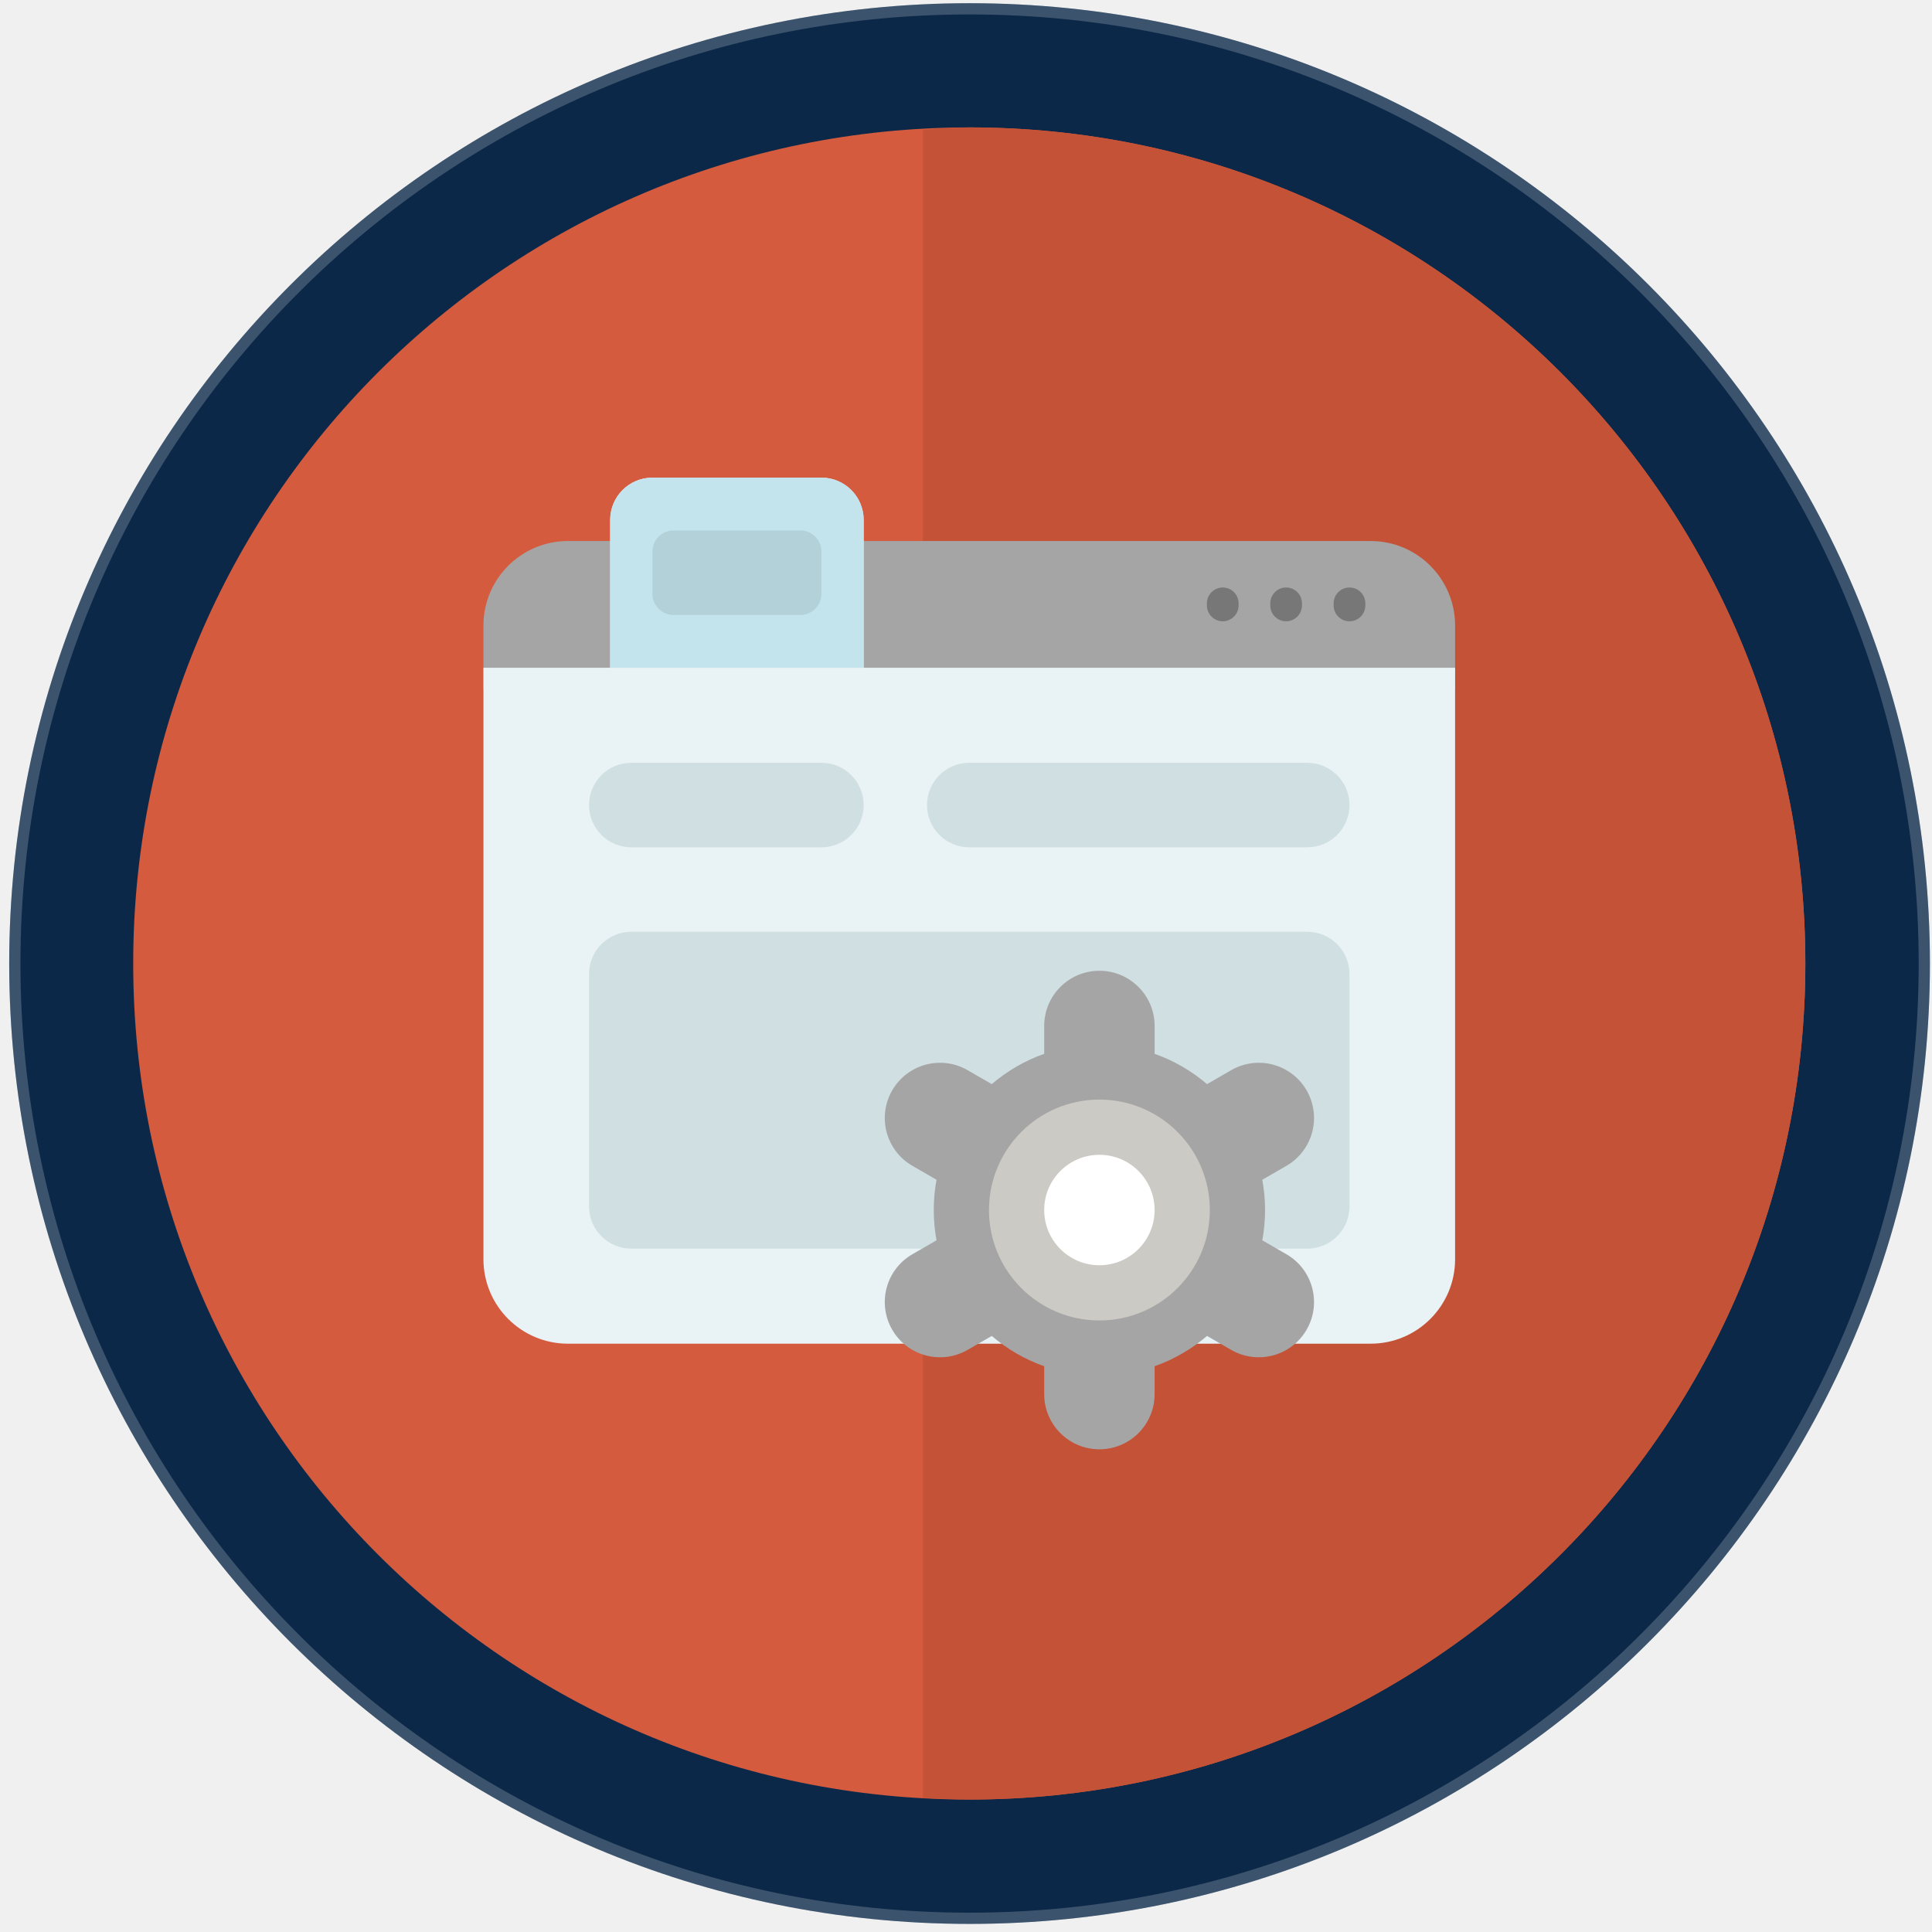
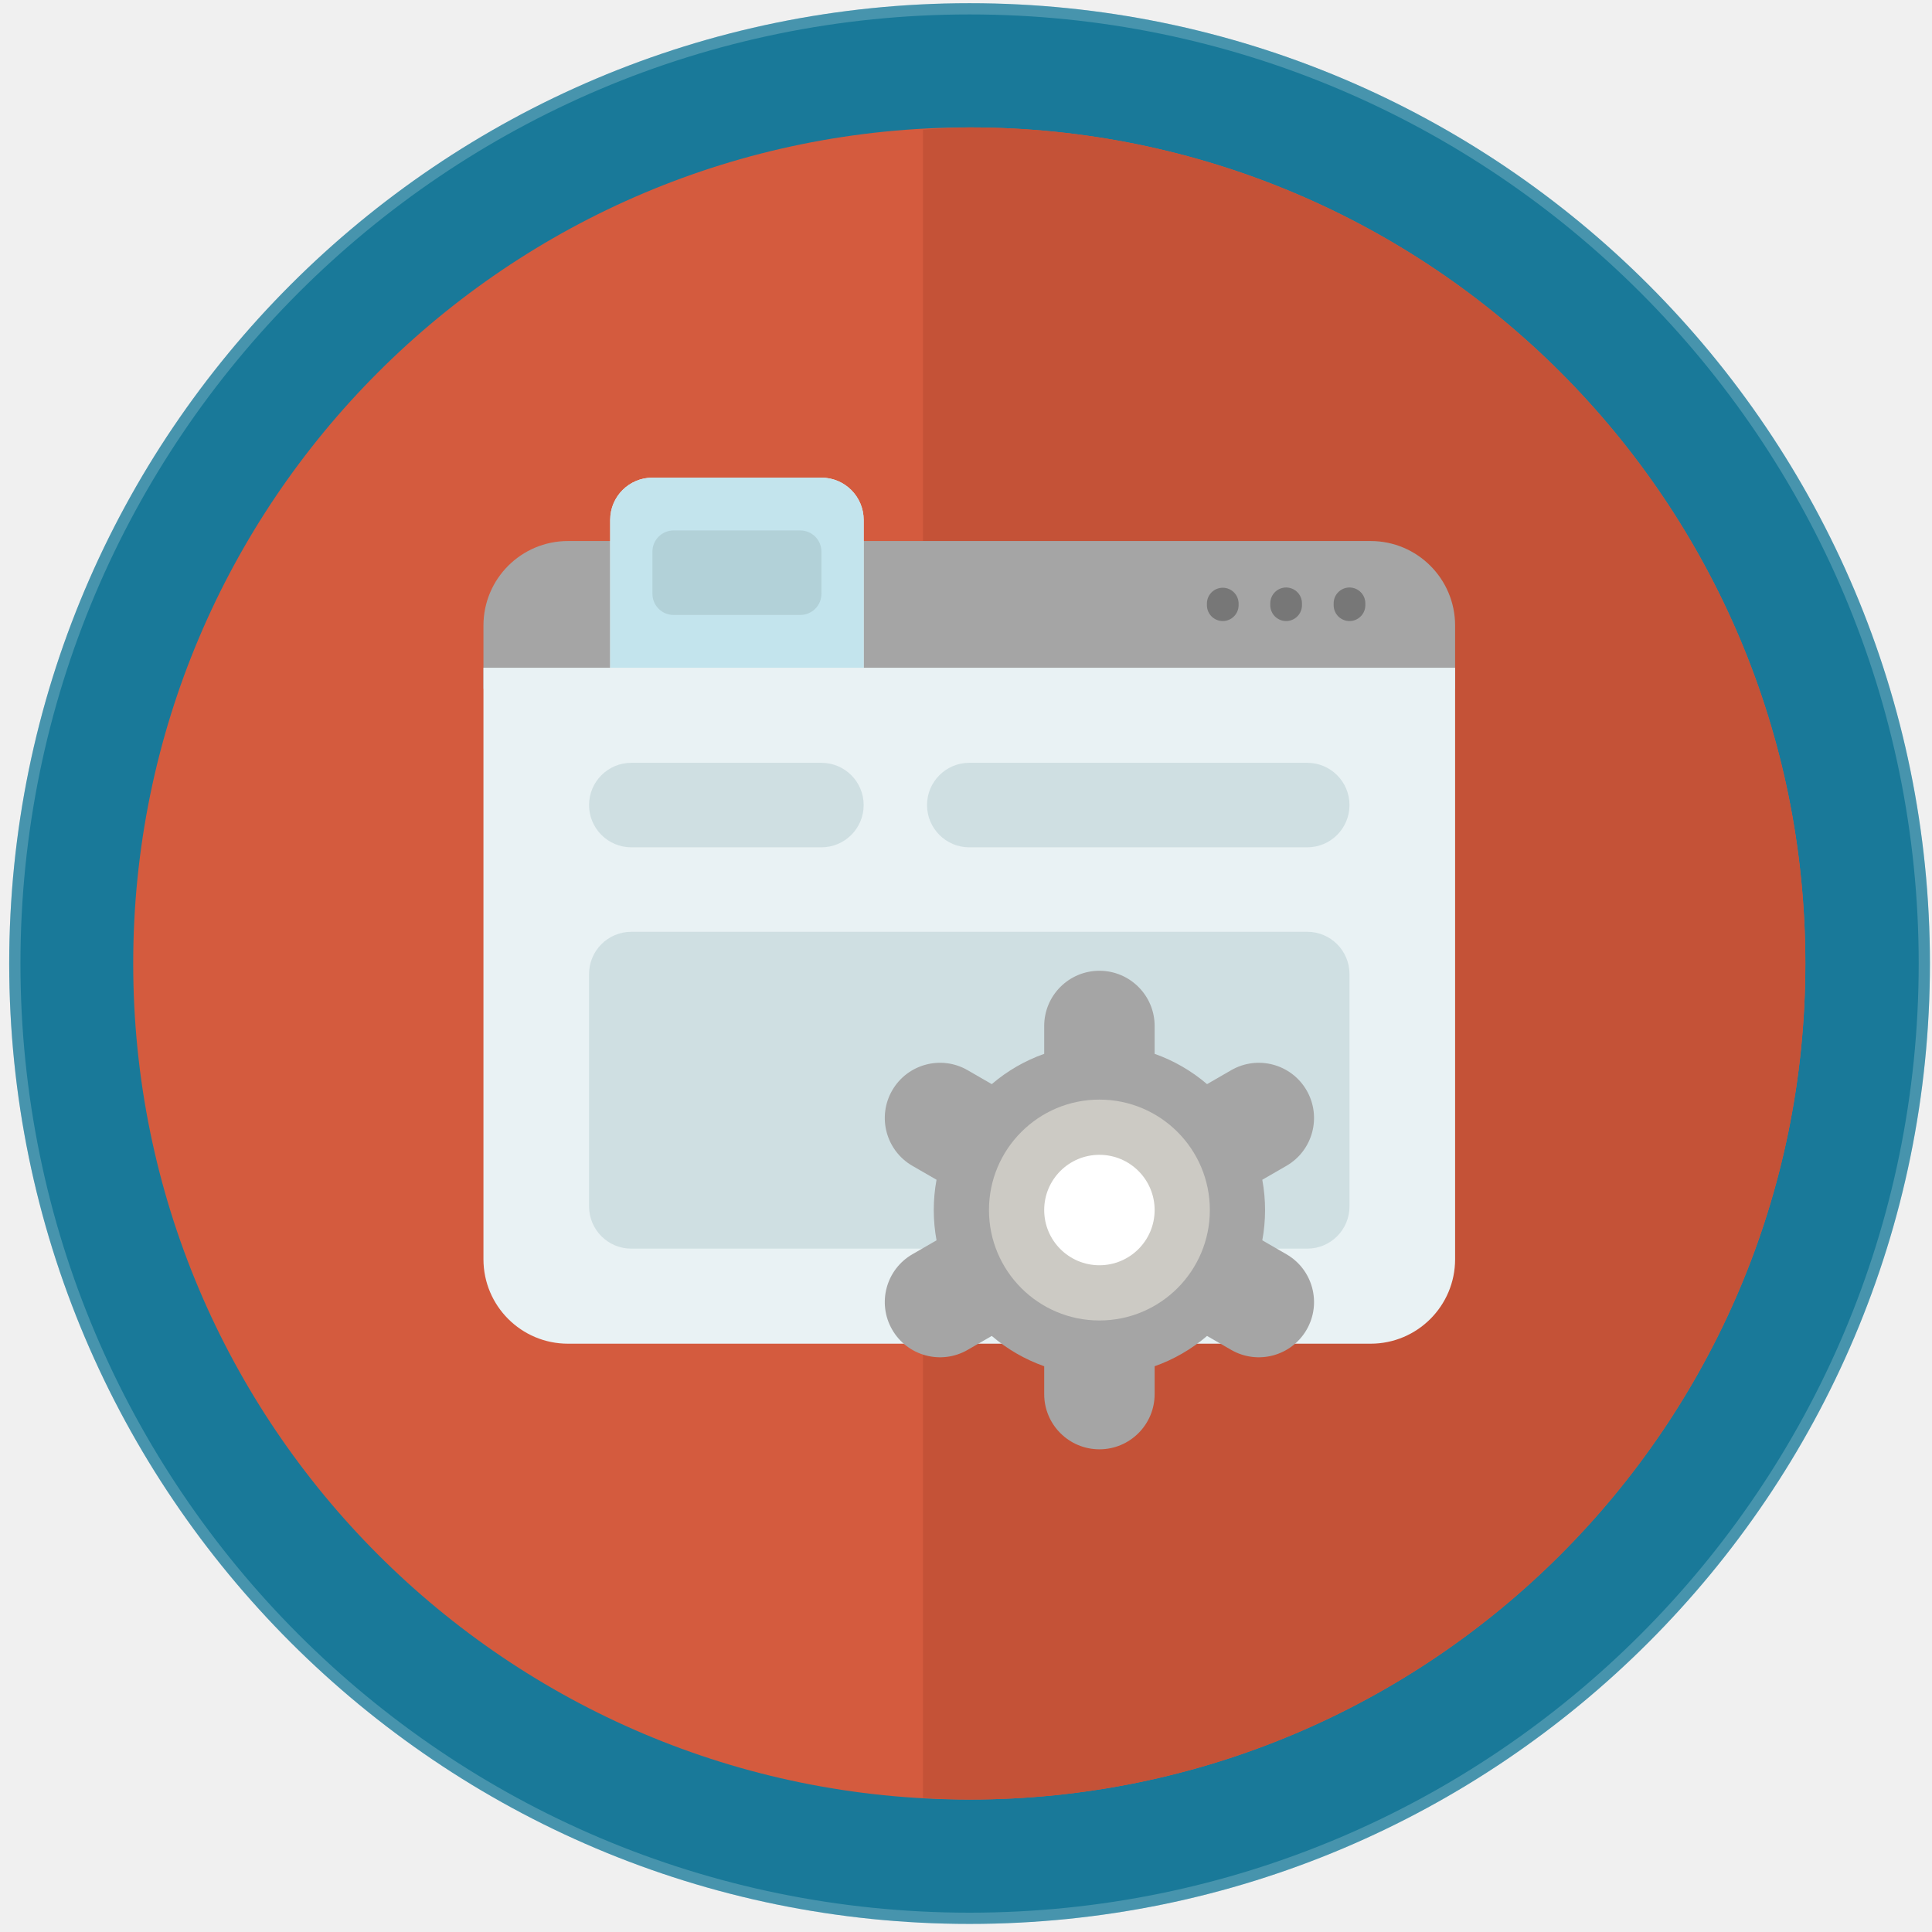
- <svg xmlns="http://www.w3.org/2000/svg" xmlns:ns1="http://www.openswatchbook.org/uri/2009/osb" xmlns:xlink="http://www.w3.org/1999/xlink" version="1.1" id="Слой_1" x="0px" y="0px" viewBox="0 0 171 171" xml:space="preserve" width="171" height="171">
+ <svg xmlns="http://www.w3.org/2000/svg" xmlns:ns1="http://www.openswatchbook.org/uri/2009/osb" xmlns:xlink="http://www.w3.org/1999/xlink" id="Слой_1" viewBox="0 0 171 171" width="171" height="171">
  <defs id="defs63">
    <linearGradient id="linearGradient4460" ns1:paint="solid">
-       <stop style="stop-color:#000000;stop-opacity:1;" offset="0" id="stop4462" />
+       <stop offset="0" id="stop4462" />
    </linearGradient>
    <linearGradient id="linearGradient4940" ns1:paint="solid">
-       <stop style="stop-color:#c2d0e0;stop-opacity:0;" offset="0" id="stop4942" />
+       <stop offset="0" id="stop4942" stop-color="#c2d0e0" stop-opacity="0" />
    </linearGradient>
    <linearGradient id="linearGradient4247" ns1:paint="solid">
-       <stop style="stop-color:#000000;stop-opacity:1;" offset="0" id="stop4249" />
+       <stop offset="0" id="stop4249" />
    </linearGradient>
    <linearGradient id="linearGradient4201" ns1:paint="solid">
-       <stop style="stop-color:#ffffff;stop-opacity:1;" offset="0" id="stop4203" />
+       <stop offset="0" id="stop4203" stop-color="#fff" />
    </linearGradient>
    <linearGradient id="linearGradient4195" ns1:paint="solid">
-       <stop style="stop-color:#000000;stop-opacity:1;" offset="0" id="stop4197" />
+       <stop offset="0" id="stop4197" />
    </linearGradient>
-     <linearGradient xlink:href="#linearGradient4201" id="linearGradient4205" x1="221" y1="396" x2="391" y2="396" gradientUnits="userSpaceOnUse" gradientTransform="matrix(0.9941521,0,0,0.9941521,-218.3945,-308.4)" />
+     <linearGradient xlink:href="#linearGradient4201" id="linearGradient4205" x1="221" y1="396" x2="391" y2="396" gradientUnits="userSpaceOnUse" gradientTransform="translate(-218.394 -308.4) scale(.99415)" />
    <mask maskUnits="userSpaceOnUse" id="mask4899">
-       <path transform="translate(0.44141,0)" d="m 305.559,322.67 a 74,74 0 0 0 -74,74 74,74 0 0 0 74,74 74,74 0 0 0 74,-74 74,74 0 0 0 -74,-74 z" id="path4901" style="fill:#467795;fill-opacity:1;stroke:none" />
+       <path transform="translate(.441)" d="M305.559 322.67a74 74 0 0 0-74 74 74 74 0 0 0 74 74 74 74 0 0 0 74-74 74 74 0 0 0-74-74z" id="path4901" fill="#467795" />
    </mask>
-     <clipPath clipPathUnits="userSpaceOnUse" id="clipPath5181">
-       <g id="g5183">
-         <g id="g5185">
-           <path transform="translate(0.44141,0)" d="m 305.559,322.67 a 74,74 0 0 0 -74,74 74,74 0 0 0 74,74 74,74 0 0 0 74,-74 74,74 0 0 0 -74,-74 z" id="path5187" style="fill:#d45b3e;fill-opacity:1;stroke:none" />
-           <path id="path5189" d="m 306,322.67 a 74,74 0 0 0 -4.098,0.205 l 0,147.65 a 74,74 0 0 0 4.098,0.145 74,74 0 0 0 74,-74 74,74 0 0 0 -74,-74 z" style="fill:#c45237;fill-opacity:1;stroke:none" />
-         </g>
-       </g>
-     </clipPath>
+     <clipPath id="clipPath5181" />
    <mask maskUnits="userSpaceOnUse" id="mask4279">
-       <g transform="translate(-1.06066,-0.3535534)" id="g4281">
-         <path style="fill:#d45b3e;fill-opacity:1;stroke:none" id="path4283" d="m 305.559,322.67 a 74,74 0 0 0 -74,74 74,74 0 0 0 74,74 74,74 0 0 0 74,-74 74,74 0 0 0 -74,-74 z" transform="translate(0.44141,0)" />
-         <path style="fill:#c45237;fill-opacity:1;stroke:none" d="m 306,322.67 a 74,74 0 0 0 -4.098,0.205 l 0,147.65 a 74,74 0 0 0 4.098,0.145 74,74 0 0 0 74,-74 74,74 0 0 0 -74,-74 z" id="path4285" />
+       <g transform="translate(-1.06 -.354)" id="g4281">
+         <path id="path4283" d="M305.559 322.67a74 74 0 0 0-74 74 74 74 0 0 0 74 74 74 74 0 0 0 74-74 74 74 0 0 0-74-74z" transform="translate(.441)" fill="#d45b3e" />
+         <path d="M306 322.67a74 74 0 0 0-4.098.205v147.65a74 74 0 0 0 4.098.145 74 74 0 0 0 74-74 74 74 0 0 0-74-74z" id="path4285" fill="#c45237" />
      </g>
    </mask>
    <mask maskUnits="userSpaceOnUse" id="mask4594">
-       <g transform="translate(-1.06066,-0.3535534)" id="g4596">
-         <path style="fill:#d45b3e;fill-opacity:1;stroke:none" id="path4598" d="m 305.559,322.67 a 74,74 0 0 0 -74,74 74,74 0 0 0 74,74 74,74 0 0 0 74,-74 74,74 0 0 0 -74,-74 z" transform="translate(0.44141,0)" />
-         <path style="fill:#c45237;fill-opacity:1;stroke:none" d="m 306,322.67 a 74,74 0 0 0 -4.098,0.205 l 0,147.65 a 74,74 0 0 0 4.098,0.145 74,74 0 0 0 74,-74 74,74 0 0 0 -74,-74 z" id="path4600" />
+       <g transform="translate(-1.06 -.354)" id="g4596">
+         <path id="path4598" d="M305.559 322.67a74 74 0 0 0-74 74 74 74 0 0 0 74 74 74 74 0 0 0 74-74 74 74 0 0 0-74-74z" transform="translate(.441)" fill="#d45b3e" />
+         <path d="M306 322.67a74 74 0 0 0-4.098.205v147.65a74 74 0 0 0 4.098.145 74 74 0 0 0 74-74 74 74 0 0 0-74-74z" id="path4600" fill="#c45237" />
      </g>
    </mask>
    <mask id="mask4899-0" maskUnits="userSpaceOnUse">
-       <path style="fill:#467795;fill-opacity:1;stroke:none" id="path4901-3" d="m 305.559,322.67 a 74,74 0 0 0 -74,74 74,74 0 0 0 74,74 74,74 0 0 0 74,-74 74,74 0 0 0 -74,-74 z" transform="translate(0.44141,0)" />
+       <path id="path4901-3" d="M305.559 322.67a74 74 0 0 0-74 74 74 74 0 0 0 74 74 74 74 0 0 0 74-74 74 74 0 0 0-74-74z" transform="translate(.441)" fill="#467795" />
    </mask>
-     <clipPath id="clipPath5181-0" clipPathUnits="userSpaceOnUse">
-       <g id="g5183-28">
-         <g id="g5185-9">
-           <path style="fill:#d45b3e;fill-opacity:1;stroke:none" id="path5187-8" d="m 305.559,322.67 a 74,74 0 0 0 -74,74 74,74 0 0 0 74,74 74,74 0 0 0 74,-74 74,74 0 0 0 -74,-74 z" transform="translate(0.44141,0)" />
-           <path style="fill:#c45237;fill-opacity:1;stroke:none" d="m 306,322.67 a 74,74 0 0 0 -4.098,0.205 l 0,147.65 a 74,74 0 0 0 4.098,0.145 74,74 0 0 0 74,-74 74,74 0 0 0 -74,-74 z" id="path5189-5" />
-         </g>
-       </g>
-     </clipPath>
+     <clipPath id="clipPath5181-0" />
    <mask id="mask4213" maskUnits="userSpaceOnUse">
-       <path style="fill:#177898;fill-opacity:1;stroke:none" id="path4215" d="m 305.559,322.67 a 74,74 0 0 0 -74,74 74,74 0 0 0 74,74 74,74 0 0 0 74,-74 74,74 0 0 0 -74,-74 z" transform="translate(0.44141,0)" />
+       <path id="path4215" d="M305.559 322.67a74 74 0 0 0-74 74 74 74 0 0 0 74 74 74 74 0 0 0 74-74 74 74 0 0 0-74-74z" transform="translate(.441)" fill="#177898" />
    </mask>
    <mask maskUnits="userSpaceOnUse" id="mask4899-3">
-       <path transform="translate(0.44141,0)" d="m 305.559,322.67 a 74,74 0 0 0 -74,74 74,74 0 0 0 74,74 74,74 0 0 0 74,-74 74,74 0 0 0 -74,-74 z" id="path4901-8" style="fill:#467795;fill-opacity:1;stroke:none" />
+       <path transform="translate(.441)" d="M305.559 322.67a74 74 0 0 0-74 74 74 74 0 0 0 74 74 74 74 0 0 0 74-74 74 74 0 0 0-74-74z" id="path4901-8" fill="#467795" />
    </mask>
-     <clipPath clipPathUnits="userSpaceOnUse" id="clipPath5181-6">
-       <g id="g5183-2">
-         <g id="g5185-8">
-           <path transform="translate(0.44141,0)" d="m 305.559,322.67 a 74,74 0 0 0 -74,74 74,74 0 0 0 74,74 74,74 0 0 0 74,-74 74,74 0 0 0 -74,-74 z" id="path5187-6" style="fill:#d45b3e;fill-opacity:1;stroke:none" />
-           <path id="path5189-8" d="m 306,322.67 a 74,74 0 0 0 -4.098,0.205 l 0,147.65 a 74,74 0 0 0 4.098,0.145 74,74 0 0 0 74,-74 74,74 0 0 0 -74,-74 z" style="fill:#c45237;fill-opacity:1;stroke:none" />
-         </g>
-       </g>
-     </clipPath>
+     <clipPath id="clipPath5181-6" />
    <mask maskUnits="userSpaceOnUse" id="mask4279-3">
-       <g transform="translate(-1.06066,-0.3535534)" id="g4281-8">
-         <path style="fill:#d45b3e;fill-opacity:1;stroke:none" id="path4283-3" d="m 305.559,322.67 a 74,74 0 0 0 -74,74 74,74 0 0 0 74,74 74,74 0 0 0 74,-74 74,74 0 0 0 -74,-74 z" transform="translate(0.44141,0)" />
-         <path style="fill:#c45237;fill-opacity:1;stroke:none" d="m 306,322.67 a 74,74 0 0 0 -4.098,0.205 l 0,147.65 a 74,74 0 0 0 4.098,0.145 74,74 0 0 0 74,-74 74,74 0 0 0 -74,-74 z" id="path4285-8" />
+       <g transform="translate(-1.06 -.354)" id="g4281-8">
+         <path id="path4283-3" d="M305.559 322.67a74 74 0 0 0-74 74 74 74 0 0 0 74 74 74 74 0 0 0 74-74 74 74 0 0 0-74-74z" transform="translate(.441)" fill="#d45b3e" />
+         <path d="M306 322.67a74 74 0 0 0-4.098.205v147.65a74 74 0 0 0 4.098.145 74 74 0 0 0 74-74 74 74 0 0 0-74-74z" id="path4285-8" fill="#c45237" />
      </g>
    </mask>
    <mask maskUnits="userSpaceOnUse" id="mask4594-5">
-       <g transform="translate(-1.06066,-0.3535534)" id="g4596-0">
-         <path style="fill:#d45b3e;fill-opacity:1;stroke:none" id="path4598-4" d="m 305.559,322.67 a 74,74 0 0 0 -74,74 74,74 0 0 0 74,74 74,74 0 0 0 74,-74 74,74 0 0 0 -74,-74 z" transform="translate(0.44141,0)" />
-         <path style="fill:#c45237;fill-opacity:1;stroke:none" d="m 306,322.67 a 74,74 0 0 0 -4.098,0.205 l 0,147.65 a 74,74 0 0 0 4.098,0.145 74,74 0 0 0 74,-74 74,74 0 0 0 -74,-74 z" id="path4600-0" />
+       <g transform="translate(-1.06 -.354)" id="g4596-0">
+         <path id="path4598-4" d="M305.559 322.67a74 74 0 0 0-74 74 74 74 0 0 0 74 74 74 74 0 0 0 74-74 74 74 0 0 0-74-74z" transform="translate(.441)" fill="#d45b3e" />
+         <path d="M306 322.67a74 74 0 0 0-4.098.205v147.65a74 74 0 0 0 4.098.145 74 74 0 0 0 74-74 74 74 0 0 0-74-74z" id="path4600-0" fill="#c45237" />
      </g>
    </mask>
    <mask id="mask4364" maskUnits="userSpaceOnUse">
      <g id="g4366">
-         <path transform="translate(0.44141,0)" d="m 305.559,322.67 a 74,74 0 0 0 -74,74 74,74 0 0 0 74,74 74,74 0 0 0 74,-74 74,74 0 0 0 -74,-74 z" id="path4368" style="fill:#177898;fill-opacity:1;stroke:none" />
-         <path id="path4370" d="m 306,322.67 a 74,74 0 0 0 -4.098,0.205 l 0,147.65 a 74,74 0 0 0 4.098,0.145 74,74 0 0 0 74,-74 74,74 0 0 0 -74,-74 z" style="fill:#0f7289;fill-opacity:1;stroke:none" />
+         <path transform="translate(.441)" d="M305.559 322.67a74 74 0 0 0-74 74 74 74 0 0 0 74 74 74 74 0 0 0 74-74 74 74 0 0 0-74-74z" id="path4368" fill="#177898" />
+         <path id="path4370" d="M306 322.67a74 74 0 0 0-4.098.205v147.65a74 74 0 0 0 4.098.145 74 74 0 0 0 74-74 74 74 0 0 0-74-74z" fill="#0f7289" />
      </g>
    </mask>
    <mask maskUnits="userSpaceOnUse" id="mask4732">
-       <g transform="translate(-1.06066,-0.3535534)" id="g4734">
-         <path style="fill:#d45b3e;fill-opacity:1;stroke:none" id="path4736" d="m 305.559,322.67 a 74,74 0 0 0 -74,74 74,74 0 0 0 74,74 74,74 0 0 0 74,-74 74,74 0 0 0 -74,-74 z" transform="translate(0.44141,0)" />
-         <path style="fill:#c45237;fill-opacity:1;stroke:none" d="m 306,322.67 a 74,74 0 0 0 -4.098,0.205 l 0,147.65 a 74,74 0 0 0 4.098,0.145 74,74 0 0 0 74,-74 74,74 0 0 0 -74,-74 z" id="path4738" />
+       <g transform="translate(-1.06 -.354)" id="g4734">
+         <path id="path4736" d="M305.559 322.67a74 74 0 0 0-74 74 74 74 0 0 0 74 74 74 74 0 0 0 74-74 74 74 0 0 0-74-74z" transform="translate(.441)" fill="#d45b3e" />
+         <path d="M306 322.67a74 74 0 0 0-4.098.205v147.65a74 74 0 0 0 4.098.145 74 74 0 0 0 74-74 74 74 0 0 0-74-74z" id="path4738" fill="#c45237" />
      </g>
    </mask>
    <mask id="mask4899-07" maskUnits="userSpaceOnUse">
-       <path style="fill:#467795;fill-opacity:1;stroke:none" id="path4901-36" d="m 305.559,322.67 a 74,74 0 0 0 -74,74 74,74 0 0 0 74,74 74,74 0 0 0 74,-74 74,74 0 0 0 -74,-74 z" transform="translate(0.44141,0)" />
+       <path id="path4901-36" d="M305.559 322.67a74 74 0 0 0-74 74 74 74 0 0 0 74 74 74 74 0 0 0 74-74 74 74 0 0 0-74-74z" transform="translate(.441)" fill="#467795" />
    </mask>
-     <clipPath id="clipPath5181-8" clipPathUnits="userSpaceOnUse">
-       <g id="g5183-26">
-         <g id="g5185-92">
-           <path style="fill:#d45b3e;fill-opacity:1;stroke:none" id="path5187-82" d="m 305.559,322.67 a 74,74 0 0 0 -74,74 74,74 0 0 0 74,74 74,74 0 0 0 74,-74 74,74 0 0 0 -74,-74 z" transform="translate(0.44141,0)" />
-           <path style="fill:#c45237;fill-opacity:1;stroke:none" d="m 306,322.67 a 74,74 0 0 0 -4.098,0.205 l 0,147.65 a 74,74 0 0 0 4.098,0.145 74,74 0 0 0 74,-74 74,74 0 0 0 -74,-74 z" id="path5189-88" />
-         </g>
-       </g>
-     </clipPath>
+     <clipPath id="clipPath5181-8" />
    <mask id="mask4213-8" maskUnits="userSpaceOnUse">
-       <path style="fill:#177898;fill-opacity:1;stroke:none" id="path4215-6" d="m 305.559,322.67 a 74,74 0 0 0 -74,74 74,74 0 0 0 74,74 74,74 0 0 0 74,-74 74,74 0 0 0 -74,-74 z" transform="translate(0.44141,0)" />
+       <path id="path4215-6" d="M305.559 322.67a74 74 0 0 0-74 74 74 74 0 0 0 74 74 74 74 0 0 0 74-74 74 74 0 0 0-74-74z" transform="translate(.441)" fill="#177898" />
    </mask>
    <mask maskUnits="userSpaceOnUse" id="mask4899-3-8">
-       <path transform="translate(0.44141,0)" d="m 305.559,322.67 a 74,74 0 0 0 -74,74 74,74 0 0 0 74,74 74,74 0 0 0 74,-74 74,74 0 0 0 -74,-74 z" id="path4901-8-5" style="fill:#467795;fill-opacity:1;stroke:none" />
+       <path transform="translate(.441)" d="M305.559 322.67a74 74 0 0 0-74 74 74 74 0 0 0 74 74 74 74 0 0 0 74-74 74 74 0 0 0-74-74z" id="path4901-8-5" fill="#467795" />
    </mask>
-     <clipPath clipPathUnits="userSpaceOnUse" id="clipPath5181-6-3">
-       <g id="g5183-2-7">
-         <g id="g5185-8-3">
-           <path transform="translate(0.44141,0)" d="m 305.559,322.67 a 74,74 0 0 0 -74,74 74,74 0 0 0 74,74 74,74 0 0 0 74,-74 74,74 0 0 0 -74,-74 z" id="path5187-6-7" style="fill:#d45b3e;fill-opacity:1;stroke:none" />
-           <path id="path5189-8-2" d="m 306,322.67 a 74,74 0 0 0 -4.098,0.205 l 0,147.65 a 74,74 0 0 0 4.098,0.145 74,74 0 0 0 74,-74 74,74 0 0 0 -74,-74 z" style="fill:#c45237;fill-opacity:1;stroke:none" />
-         </g>
-       </g>
-     </clipPath>
+     <clipPath id="clipPath5181-6-3" />
    <mask maskUnits="userSpaceOnUse" id="mask4279-5">
-       <g transform="translate(-1.06066,-0.3535534)" id="g4281-6">
-         <path style="fill:#d45b3e;fill-opacity:1;stroke:none" id="path4283-36" d="m 305.559,322.67 a 74,74 0 0 0 -74,74 74,74 0 0 0 74,74 74,74 0 0 0 74,-74 74,74 0 0 0 -74,-74 z" transform="translate(0.44141,0)" />
-         <path style="fill:#c45237;fill-opacity:1;stroke:none" d="m 306,322.67 a 74,74 0 0 0 -4.098,0.205 l 0,147.65 a 74,74 0 0 0 4.098,0.145 74,74 0 0 0 74,-74 74,74 0 0 0 -74,-74 z" id="path4285-4" />
+       <g transform="translate(-1.06 -.354)" id="g4281-6">
+         <path id="path4283-36" d="M305.559 322.67a74 74 0 0 0-74 74 74 74 0 0 0 74 74 74 74 0 0 0 74-74 74 74 0 0 0-74-74z" transform="translate(.441)" fill="#d45b3e" />
+         <path d="M306 322.67a74 74 0 0 0-4.098.205v147.65a74 74 0 0 0 4.098.145 74 74 0 0 0 74-74 74 74 0 0 0-74-74z" id="path4285-4" fill="#c45237" />
      </g>
    </mask>
    <mask maskUnits="userSpaceOnUse" id="mask4594-0">
-       <g transform="translate(-1.06066,-0.3535534)" id="g4596-9">
-         <path style="fill:#d45b3e;fill-opacity:1;stroke:none" id="path4598-0" d="m 305.559,322.67 a 74,74 0 0 0 -74,74 74,74 0 0 0 74,74 74,74 0 0 0 74,-74 74,74 0 0 0 -74,-74 z" transform="translate(0.44141,0)" />
-         <path style="fill:#c45237;fill-opacity:1;stroke:none" d="m 306,322.67 a 74,74 0 0 0 -4.098,0.205 l 0,147.65 a 74,74 0 0 0 4.098,0.145 74,74 0 0 0 74,-74 74,74 0 0 0 -74,-74 z" id="path4600-2" />
+       <g transform="translate(-1.06 -.354)" id="g4596-9">
+         <path id="path4598-0" d="M305.559 322.67a74 74 0 0 0-74 74 74 74 0 0 0 74 74 74 74 0 0 0 74-74 74 74 0 0 0-74-74z" transform="translate(.441)" fill="#d45b3e" />
+         <path d="M306 322.67a74 74 0 0 0-4.098.205v147.65a74 74 0 0 0 4.098.145 74 74 0 0 0 74-74 74 74 0 0 0-74-74z" id="path4600-2" fill="#c45237" />
      </g>
    </mask>
    <mask id="mask4364-9" maskUnits="userSpaceOnUse">
      <g id="g4366-7">
-         <path transform="translate(0.44141,0)" d="m 305.559,322.67 a 74,74 0 0 0 -74,74 74,74 0 0 0 74,74 74,74 0 0 0 74,-74 74,74 0 0 0 -74,-74 z" id="path4368-3" style="fill:#177898;fill-opacity:1;stroke:none" />
-         <path id="path4370-4" d="m 306,322.67 a 74,74 0 0 0 -4.098,0.205 l 0,147.65 a 74,74 0 0 0 4.098,0.145 74,74 0 0 0 74,-74 74,74 0 0 0 -74,-74 z" style="fill:#0f7289;fill-opacity:1;stroke:none" />
+         <path transform="translate(.441)" d="M305.559 322.67a74 74 0 0 0-74 74 74 74 0 0 0 74 74 74 74 0 0 0 74-74 74 74 0 0 0-74-74z" id="path4368-3" fill="#177898" />
+         <path id="path4370-4" d="M306 322.67a74 74 0 0 0-4.098.205v147.65a74 74 0 0 0 4.098.145 74 74 0 0 0 74-74 74 74 0 0 0-74-74z" fill="#0f7289" />
      </g>
    </mask>
    <mask id="mask4233" maskUnits="userSpaceOnUse">
-       <g id="g4235" transform="translate(2.828427,0)">
-         <path transform="translate(0.44141,0)" d="m 305.559,322.67 a 74,74 0 0 0 -74,74 74,74 0 0 0 74,74 74,74 0 0 0 74,-74 74,74 0 0 0 -74,-74 z" id="path4237" style="fill:#177898;fill-opacity:1;stroke:none" />
-         <path id="path4239" d="m 306,322.67 a 74,74 0 0 0 -4.098,0.205 l 0,147.65 a 74,74 0 0 0 4.098,0.145 74,74 0 0 0 74,-74 74,74 0 0 0 -74,-74 z" style="fill:#0f7289;fill-opacity:1;stroke:none" />
+       <g id="g4235" transform="translate(2.828)">
+         <path transform="translate(.441)" d="M305.559 322.67a74 74 0 0 0-74 74 74 74 0 0 0 74 74 74 74 0 0 0 74-74 74 74 0 0 0-74-74z" id="path4237" fill="#177898" />
+         <path id="path4239" d="M306 322.67a74 74 0 0 0-4.098.205v147.65a74 74 0 0 0 4.098.145 74 74 0 0 0 74-74 74 74 0 0 0-74-74z" fill="#0f7289" />
      </g>
    </mask>
    <mask maskUnits="userSpaceOnUse" id="mask4460">
-       <g transform="translate(-1.06066,-0.3535534)" id="g4462">
-         <path style="fill:#d45b3e;fill-opacity:1;stroke:none" id="path4464" d="m 305.559,322.67 a 74,74 0 0 0 -74,74 74,74 0 0 0 74,74 74,74 0 0 0 74,-74 74,74 0 0 0 -74,-74 z" transform="translate(0.44141,0)" />
-         <path style="fill:#c45237;fill-opacity:1;stroke:none" d="m 306,322.67 a 74,74 0 0 0 -4.098,0.205 l 0,147.65 a 74,74 0 0 0 4.098,0.145 74,74 0 0 0 74,-74 74,74 0 0 0 -74,-74 z" id="path4466" />
+       <g transform="translate(-1.06 -.354)" id="g4462">
+         <path id="path4464" d="M305.559 322.67a74 74 0 0 0-74 74 74 74 0 0 0 74 74 74 74 0 0 0 74-74 74 74 0 0 0-74-74z" transform="translate(.441)" fill="#d45b3e" />
+         <path d="M306 322.67a74 74 0 0 0-4.098.205v147.65a74 74 0 0 0 4.098.145 74 74 0 0 0 74-74 74 74 0 0 0-74-74z" id="path4466" fill="#c45237" />
      </g>
    </mask>
    <mask maskUnits="userSpaceOnUse" id="mask4325">
-       <g transform="translate(-1.06066,-0.3535534)" id="g4327">
-         <path style="fill:#d45b3e;fill-opacity:1;stroke:none" id="path4329" d="m 305.559,322.67 a 74,74 0 0 0 -74,74 74,74 0 0 0 74,74 74,74 0 0 0 74,-74 74,74 0 0 0 -74,-74 z" transform="translate(0.44141,0)" />
-         <path style="fill:#c45237;fill-opacity:1;stroke:none" d="m 306,322.67 a 74,74 0 0 0 -4.098,0.205 l 0,147.65 a 74,74 0 0 0 4.098,0.145 74,74 0 0 0 74,-74 74,74 0 0 0 -74,-74 z" id="path4331" />
+       <g transform="translate(-1.06 -.354)" id="g4327">
+         <path id="path4329" d="M305.559 322.67a74 74 0 0 0-74 74 74 74 0 0 0 74 74 74 74 0 0 0 74-74 74 74 0 0 0-74-74z" transform="translate(.441)" fill="#d45b3e" />
+         <path d="M306 322.67a74 74 0 0 0-4.098.205v147.65a74 74 0 0 0 4.098.145 74 74 0 0 0 74-74 74 74 0 0 0-74-74z" id="path4331" fill="#c45237" />
      </g>
    </mask>
    <mask maskUnits="userSpaceOnUse" id="mask4315">
-       <g transform="translate(-1.31212,-0.772013)" id="g4317">
-         <path style="fill:#d45b3e;fill-opacity:1;stroke:none" id="path4319" d="m 305.559,322.67 a 74,74 0 0 0 -74,74 74,74 0 0 0 74,74 74,74 0 0 0 74,-74 74,74 0 0 0 -74,-74 z" transform="translate(0.44141,0)" />
-         <path style="fill:#c45237;fill-opacity:1;stroke:none" d="m 306,322.67 a 74,74 0 0 0 -4.098,0.205 l 0,147.65 a 74,74 0 0 0 4.098,0.145 74,74 0 0 0 74,-74 74,74 0 0 0 -74,-74 z" id="path4321" />
+       <g transform="translate(-1.312 -.772)" id="g4317">
+         <path id="path4319" d="M305.559 322.67a74 74 0 0 0-74 74 74 74 0 0 0 74 74 74 74 0 0 0 74-74 74 74 0 0 0-74-74z" transform="translate(.441)" fill="#d45b3e" />
+         <path d="M306 322.67a74 74 0 0 0-4.098.205v147.65a74 74 0 0 0 4.098.145 74 74 0 0 0 74-74 74 74 0 0 0-74-74z" id="path4321" fill="#c45237" />
      </g>
    </mask>
  </defs>
-   <style type="text/css" id="style3">
- 	.st0{fill-rule:evenodd;clip-rule:evenodd;fill:#197999;}
- 	.st1{fill-rule:evenodd;clip-rule:evenodd;fill:#EC690B;}
- 	.st2{fill-rule:evenodd;clip-rule:evenodd;fill:#F6AB80;}
- 	.st3{fill-rule:evenodd;clip-rule:evenodd;fill:#783413;}
- 	.st4{fill-rule:evenodd;clip-rule:evenodd;fill:#56230E;}
- 	.st5{fill-rule:evenodd;clip-rule:evenodd;fill:#9C1915;}
- 	.st6{fill-rule:evenodd;clip-rule:evenodd;fill:#C51727;}
- </style>
-   <style id="style3-1" type="text/css">
- 	.st0{fill-rule:evenodd;clip-rule:evenodd;fill:#197999;}
- 	.st1{fill-rule:evenodd;clip-rule:evenodd;fill:#EC690B;}
- 	.st2{fill-rule:evenodd;clip-rule:evenodd;fill:#F6AB80;}
- 	.st3{fill-rule:evenodd;clip-rule:evenodd;fill:#783413;}
- 	.st4{fill-rule:evenodd;clip-rule:evenodd;fill:#56230E;}
- 	.st5{fill-rule:evenodd;clip-rule:evenodd;fill:#9C1915;}
- 	.st6{fill-rule:evenodd;clip-rule:evenodd;fill:#C51727;}
- </style>
-   <style type="text/css" id="style3-5">
- 	.st0{fill-rule:evenodd;clip-rule:evenodd;fill:#197999;}
- 	.st1{fill-rule:evenodd;clip-rule:evenodd;fill:#EC690B;}
- 	.st2{fill-rule:evenodd;clip-rule:evenodd;fill:#F6AB80;}
- 	.st3{fill-rule:evenodd;clip-rule:evenodd;fill:#783413;}
- 	.st4{fill-rule:evenodd;clip-rule:evenodd;fill:#56230E;}
- 	.st5{fill-rule:evenodd;clip-rule:evenodd;fill:#9C1915;}
- 	.st6{fill-rule:evenodd;clip-rule:evenodd;fill:#C51727;}
- </style>
-   <style id="style3-8" type="text/css">
- 	.st0{fill-rule:evenodd;clip-rule:evenodd;fill:#197999;}
- 	.st1{fill-rule:evenodd;clip-rule:evenodd;fill:#EC690B;}
- 	.st2{fill-rule:evenodd;clip-rule:evenodd;fill:#F6AB80;}
- 	.st3{fill-rule:evenodd;clip-rule:evenodd;fill:#783413;}
- 	.st4{fill-rule:evenodd;clip-rule:evenodd;fill:#56230E;}
- 	.st5{fill-rule:evenodd;clip-rule:evenodd;fill:#9C1915;}
- 	.st6{fill-rule:evenodd;clip-rule:evenodd;fill:#C51727;}
- </style>
-   <style type="text/css" id="style3-5-3">
- 	.st0{fill-rule:evenodd;clip-rule:evenodd;fill:#197999;}
- 	.st1{fill-rule:evenodd;clip-rule:evenodd;fill:#EC690B;}
- 	.st2{fill-rule:evenodd;clip-rule:evenodd;fill:#F6AB80;}
- 	.st3{fill-rule:evenodd;clip-rule:evenodd;fill:#783413;}
- 	.st4{fill-rule:evenodd;clip-rule:evenodd;fill:#56230E;}
- 	.st5{fill-rule:evenodd;clip-rule:evenodd;fill:#9C1915;}
- 	.st6{fill-rule:evenodd;clip-rule:evenodd;fill:#C51727;}
- </style>
+   <style id="style3">.st0{fill:#197999}.st0,.st1,.st2,.st3,.st4,.st5,.st6{fill-rule:evenodd;clip-rule:evenodd}.st1{fill:#ec690b}.st2{fill:#f6ab80}.st3{fill:#783413}.st4{fill:#56230e}.st5{fill:#9c1915}.st6{fill:#c51727}</style>
+   <style id="style3-1">.st0{fill:#197999}.st0,.st1,.st2,.st3,.st4,.st5,.st6{fill-rule:evenodd;clip-rule:evenodd}.st1{fill:#ec690b}.st2{fill:#f6ab80}.st3{fill:#783413}.st4{fill:#56230e}.st5{fill:#9c1915}.st6{fill:#c51727}</style>
+   <style id="style3-5">.st0{fill:#197999}.st0,.st1,.st2,.st3,.st4,.st5,.st6{fill-rule:evenodd;clip-rule:evenodd}.st1{fill:#ec690b}.st2{fill:#f6ab80}.st3{fill:#783413}.st4{fill:#56230e}.st5{fill:#9c1915}.st6{fill:#c51727}</style>
+   <style id="style3-8">.st0{fill:#197999}.st0,.st1,.st2,.st3,.st4,.st5,.st6{fill-rule:evenodd;clip-rule:evenodd}.st1{fill:#ec690b}.st2{fill:#f6ab80}.st3{fill:#783413}.st4{fill:#56230e}.st5{fill:#9c1915}.st6{fill:#c51727}</style>
+   <style id="style3-5-3">.st0{fill:#197999}.st0,.st1,.st2,.st3,.st4,.st5,.st6{fill-rule:evenodd;clip-rule:evenodd}.st1{fill:#ec690b}.st2{fill:#f6ab80}.st3{fill:#783413}.st4{fill:#56230e}.st5{fill:#9c1915}.st6{fill:#c51727}</style>
  <g id="g4307">
    <g id="g4303">
-       <path style="clip-rule:evenodd;fill:#0b2848;fill-opacity:1;fill-rule:evenodd;stroke:none;stroke-width:0.994" id="path4299" d="m 85.816,0.284 c 46.9,0 85,38.1 85,85 0,46.9 -38.1,85 -85,85 -46.9,0 -85,-38.1 -85,-85 0,-46.9 38.1,-85 85,-85 z" class="st0" />
-       <path class="st0" d="m 85.816,0.781 c 46.626,0 84.503,37.877 84.503,84.503 0,46.626 -37.877,84.503 -84.503,84.503 -46.626,0 -84.503,-37.877 -84.503,-84.503 0,-46.626 37.877,-84.503 84.503,-84.503 z" id="path5" style="clip-rule:evenodd;fill:none;fill-opacity:1;fill-rule:evenodd;stroke:url(#linearGradient4205);stroke-width:0.994;stroke-miterlimit:4;stroke-dasharray:none;opacity:0.2" />
+       <path id="path4299" d="M85.816.284c46.9 0 85 38.1 85 85s-38.1 85-85 85-85-38.1-85-85 38.1-85 85-85z" class="st0" clip-rule="evenodd" fill="#0b2848" fill-rule="evenodd" stroke-width=".994" />
+       <path class="st0" d="M85.816.781c46.626 0 84.503 37.878 84.503 84.503 0 46.626-37.877 84.503-84.503 84.503S1.313 131.91 1.313 85.284C1.313 38.66 39.19.781 85.816.781z" id="path5" clip-rule="evenodd" fill="none" fill-rule="evenodd" stroke="url(#linearGradient4205)" stroke-width=".994" opacity=".2" />
    </g>
-     <g transform="translate(-220.2104,-311.3933)" id="g5164">
-       <path style="fill:#d45b3e;fill-opacity:1;stroke:none" id="path4213" d="m 305.559,322.67 a 74,74 0 0 0 -74,74 74,74 0 0 0 74,74 74,74 0 0 0 74,-74 74,74 0 0 0 -74,-74 z" transform="translate(0.44141,0)" />
-       <path style="fill:#c45237;fill-opacity:1;stroke:none" d="m 306,322.67 a 74,74 0 0 0 -4.098,0.205 l 0,147.65 a 74,74 0 0 0 4.098,0.145 74,74 0 0 0 74,-74 74,74 0 0 0 -74,-74 z" id="path4909" />
+     <g transform="translate(-220.21 -311.393)" id="g5164">
+       <path id="path4213" d="M305.559 322.67a74 74 0 0 0-74 74 74 74 0 0 0 74 74 74 74 0 0 0 74-74 74 74 0 0 0-74-74z" transform="translate(.441)" fill="#d45b3e" />
+       <path d="M306 322.67a74 74 0 0 0-4.098.205v147.65a74 74 0 0 0 4.098.145 74 74 0 0 0 74-74 74 74 0 0 0-74-74z" id="path4909" fill="#c45237" />
    </g>
-     <path transform="translate(-218.8983,-310.6213)" mask="url(#mask4315)" id="path4307" d="m 261.688,423.25 52.063,53.25 18.75,-6.25 c 0,0 28,-17 28.25,-18 0.25,-1 14.75,-23 14.75,-23 l 2,-5.75 2.5,-14.25 2.5,-14 -41.531,-36.75 -41.123,0.058 -8.047,-5.682 z" style="fill:#b14731;fill-opacity:1;fill-rule:evenodd;stroke:none;stroke-width:1px;stroke-linecap:butt;stroke-linejoin:miter;stroke-opacity:1" />
-     <g transform="matrix(0.1679688,0,0,0.1679688,42.78958,42.27661)" id="g4291">
-       <path style="fill:#a5a5a5" d="m 512,77.914 0,33.391 -512,0 0,-33.391 C 0,53.326 19.933,33.392 44.522,33.392 l 422.957,0 c 24.587,0 44.521,19.933 44.521,44.522 z" id="path4237-7" />
-       <path style="fill:#777777" d="m 397.913,66.227 0,1.113 c 0,4.61 -3.738,8.348 -8.348,8.348 -4.61,0 -8.348,-3.738 -8.348,-8.348 l 0,-1.113 c 0,-4.61 3.738,-8.348 8.348,-8.348 4.61,0 8.348,3.737 8.348,8.348 z m 25.044,-8.348 c -4.61,0 -8.348,3.738 -8.348,8.348 l 0,1.113 c 0,4.61 3.738,8.348 8.348,8.348 4.61,0 8.348,-3.738 8.348,-8.348 l 0,-1.113 c -0.001,-4.611 -3.738,-8.348 -8.348,-8.348 z m 33.391,0 c -4.61,0 -8.348,3.738 -8.348,8.348 l 0,1.113 c 0,4.61 3.738,8.348 8.348,8.348 4.61,0 8.348,-3.738 8.348,-8.348 l 0,-1.113 c 0,-4.611 -3.738,-8.348 -8.348,-8.348 z" id="path4239-4" />
-       <path style="fill:#e9f2f4" d="m 512,100.174 0,311.652 c 0,24.588 -19.933,44.522 -44.522,44.522 l -422.956,0 C 19.933,456.348 0,436.415 0,411.827 l 0,-311.653 66.783,0 0,-77.913 C 66.783,9.966 76.749,0 89.044,0 l 89.043,0 c 12.295,0 22.261,9.966 22.261,22.261 l 0,77.913 311.652,0 z" id="path4241" />
-       <path style="fill:#cfdfe2" d="m 456.348,261.566 0,122.435 c 0,12.295 -9.966,22.261 -22.261,22.261 l -356.174,0 c -12.295,0 -22.261,-9.966 -22.261,-22.261 l 0,-122.435 c 0,-12.295 9.966,-22.261 22.261,-22.261 l 356.174,0 c 12.295,0 22.261,9.966 22.261,22.261 z m -378.435,-66.783 100.174,0 c 12.295,0 22.261,-9.966 22.261,-22.261 l 0,0 c 0,-12.295 -9.966,-22.261 -22.261,-22.261 l -100.174,0 c -12.295,0 -22.261,9.966 -22.261,22.261 l 0,0 c 0,12.295 9.966,22.261 22.261,22.261 z m 356.174,-44.522 -178.087,0 c -12.295,0 -22.261,9.966 -22.261,22.261 l 0,0 c 0,12.295 9.966,22.261 22.261,22.261 l 178.087,0 c 12.295,0 22.261,-9.966 22.261,-22.261 l 0,0 c 0,-12.294 -9.966,-22.261 -22.261,-22.261 z" id="path4243" />
-       <path style="fill:#c3e4ed" d="m 200.348,22.261 0,77.913 -133.565,0 0,-77.913 C 66.783,9.966 76.749,0 89.044,0 l 89.043,0 c 12.295,0.001 22.261,9.967 22.261,22.261 z" id="path4245" />
-       <path style="fill:#b2d1d8" d="m 178.087,38.957 0,22.261 c 0,6.147 -4.983,11.13 -11.13,11.13 l -66.783,0 c -6.147,0 -11.13,-4.983 -11.13,-11.13 l 0,-22.261 c 0,-6.147 4.983,-11.13 11.13,-11.13 l 66.783,0 c 6.147,0 11.13,4.983 11.13,11.13 z" id="path4247" />
-       <path style="fill:#a5a5a5" d="m 433.763,448.959 0,0 c -8.035,13.916 -25.829,18.685 -39.746,10.65 l -12.725,-7.347 c -8.067,6.904 -17.409,12.359 -27.624,15.97 l 0,14.672 c 0,16.069 -13.027,29.096 -29.096,29.096 -16.069,0 -29.096,-13.027 -29.096,-29.096 l 0,-14.672 c -10.214,-3.611 -19.556,-9.066 -27.624,-15.97 l -12.725,7.347 c -13.916,8.035 -31.712,3.267 -39.746,-10.65 l 0,0 c -8.035,-13.916 -3.267,-31.711 10.65,-39.746 l 12.713,-7.339 c -0.956,-5.173 -1.46,-10.506 -1.46,-15.955 0,-5.451 0.504,-10.782 1.46,-15.955 l -12.713,-7.339 c -13.916,-8.035 -18.685,-25.829 -10.65,-39.746 l 0,0 c 8.035,-13.916 25.829,-18.685 39.746,-10.65 l 12.725,7.347 c 8.067,-6.904 17.409,-12.359 27.624,-15.97 l 0,-14.672 c 0,-16.069 13.027,-29.096 29.096,-29.096 16.069,0 29.096,13.027 29.096,29.096 l 0,14.672 c 10.214,3.611 19.556,9.066 27.624,15.97 l 12.725,-7.347 c 13.916,-8.035 31.712,-3.267 39.746,10.65 l 0,0 c 8.035,13.916 3.267,31.712 -10.65,39.746 l -12.713,7.339 c 0.956,5.173 1.46,10.506 1.46,15.955 0,5.451 -0.504,10.782 -1.46,15.955 l 12.713,7.339 c 13.916,8.035 18.684,25.83 10.65,39.746 z" id="path4249" />
-       <path style="fill:#cccac4" d="m 382.763,385.918 c 0,32.138 -26.053,58.192 -58.192,58.192 -32.138,0 -58.192,-26.053 -58.192,-58.192 0,-32.138 26.053,-58.192 58.192,-58.192 32.139,0 58.192,26.053 58.192,58.192 z" id="path4251" />
-       <path style="fill:#ffffff" d="m 353.667,385.918 c 0,16.069 -13.027,29.096 -29.096,29.096 -16.069,0 -29.096,-13.027 -29.096,-29.096 0,-16.069 13.027,-29.096 29.096,-29.096 16.069,0 29.096,13.027 29.096,29.096 z" id="path4253" />
-       <g id="g4255" />
-       <g id="g4257" />
-       <g id="g4259" />
-       <g id="g4261" />
-       <g id="g4263" />
-       <g id="g4265" />
-       <g id="g4267" />
-       <g id="g4269" />
-       <g id="g4271" />
-       <g id="g4273" />
-       <g id="g4275" />
-       <g id="g4277" />
-       <g id="g4279" />
-       <g id="g4281-9" />
-       <g id="g4283" />
+     <path transform="translate(-218.898 -310.621)" mask="url(#mask4315)" id="path4307" d="M261.688 423.25l52.062 53.25 18.75-6.25s28-17 28.25-18 14.75-23 14.75-23l2-5.75 2.5-14.25 2.5-14-41.531-36.75-41.124.058-8.046-5.682z" fill="#b14731" fill-rule="evenodd" />
+     <g transform="translate(42.79 42.277) scale(.16797)" id="g4291">
+       <path d="M512 77.914v33.391H0V77.914c0-24.588 19.933-44.522 44.522-44.522h422.957c24.587 0 44.521 19.933 44.521 44.522z" id="path4237-7" fill="#a5a5a5" />
+       <path d="M397.913 66.227v1.113a8.349 8.349 0 0 1-16.696 0v-1.113a8.349 8.349 0 0 1 16.696 0zm25.044-8.348a8.349 8.349 0 0 0-8.348 8.348v1.113a8.349 8.349 0 0 0 16.696 0v-1.113a8.349 8.349 0 0 0-8.348-8.348zm33.391 0A8.349 8.349 0 0 0 448 66.227v1.113a8.349 8.349 0 0 0 16.696 0v-1.113a8.348 8.348 0 0 0-8.348-8.348z" id="path4239-4" fill="#777" />
+       <path d="M512 100.174v311.652c0 24.588-19.933 44.522-44.522 44.522H44.522C19.933 456.348 0 436.415 0 411.827V100.174h66.783V22.261C66.783 9.966 76.749 0 89.044 0h89.043c12.295 0 22.261 9.966 22.261 22.261v77.913H512z" id="path4241" fill="#e9f2f4" />
+       <path d="M456.348 261.566v122.435c0 12.295-9.966 22.261-22.261 22.261H77.913c-12.295 0-22.261-9.966-22.261-22.261V261.566c0-12.295 9.966-22.261 22.261-22.261h356.174c12.295 0 22.261 9.966 22.261 22.261zM77.913 194.783h100.174c12.295 0 22.261-9.966 22.261-22.261s-9.966-22.261-22.261-22.261H77.913c-12.295 0-22.261 9.966-22.261 22.261s9.966 22.261 22.261 22.261zm356.174-44.522H256c-12.295 0-22.261 9.966-22.261 22.261s9.966 22.261 22.261 22.261h178.087c12.295 0 22.261-9.966 22.261-22.261 0-12.294-9.966-22.261-22.261-22.261z" id="path4243" fill="#cfdfe2" />
+       <path d="M200.348 22.261v77.913H66.783V22.261C66.783 9.966 76.749 0 89.044 0h89.043c12.295.001 22.261 9.967 22.261 22.261z" id="path4245" fill="#c3e4ed" />
+       <path d="M178.087 38.957v22.261c0 6.147-4.983 11.13-11.13 11.13h-66.783c-6.147 0-11.13-4.983-11.13-11.13V38.957c0-6.147 4.983-11.13 11.13-11.13h66.783c6.147 0 11.13 4.983 11.13 11.13z" id="path4247" fill="#b2d1d8" />
+       <path d="M433.763 448.959c-8.035 13.916-25.829 18.685-39.746 10.65l-12.725-7.347a87.178 87.178 0 0 1-27.624 15.97v14.672c0 16.069-13.027 29.096-29.096 29.096-16.069 0-29.096-13.027-29.096-29.096v-14.672a87.2 87.2 0 0 1-27.624-15.97l-12.725 7.347c-13.916 8.035-31.712 3.267-39.746-10.65-8.035-13.916-3.267-31.711 10.65-39.746l12.713-7.339a87.74 87.74 0 0 1-1.46-15.955c0-5.451.504-10.782 1.46-15.955l-12.713-7.339c-13.916-8.035-18.685-25.829-10.65-39.746 8.035-13.916 25.829-18.685 39.746-10.65l12.725 7.347a87.178 87.178 0 0 1 27.624-15.97v-14.672c0-16.069 13.027-29.096 29.096-29.096 16.069 0 29.096 13.027 29.096 29.096v14.672a87.2 87.2 0 0 1 27.624 15.97l12.725-7.347c13.916-8.035 31.712-3.267 39.746 10.65 8.035 13.916 3.267 31.712-10.65 39.746l-12.713 7.339a87.74 87.74 0 0 1 1.46 15.955c0 5.451-.504 10.782-1.46 15.955l12.713 7.339c13.916 8.035 18.684 25.83 10.65 39.746z" id="path4249" fill="#a5a5a5" />
+       <path d="M382.763 385.918c0 32.138-26.053 58.192-58.192 58.192-32.138 0-58.192-26.053-58.192-58.192 0-32.138 26.053-58.192 58.192-58.192 32.139 0 58.192 26.053 58.192 58.192z" id="path4251" fill="#cccac4" />
+       <path d="M353.667 385.918c0 16.069-13.027 29.096-29.096 29.096-16.069 0-29.096-13.027-29.096-29.096 0-16.069 13.027-29.096 29.096-29.096 16.069 0 29.096 13.027 29.096 29.096z" id="path4253" fill="#fff" />
    </g>
  </g>
</svg>
